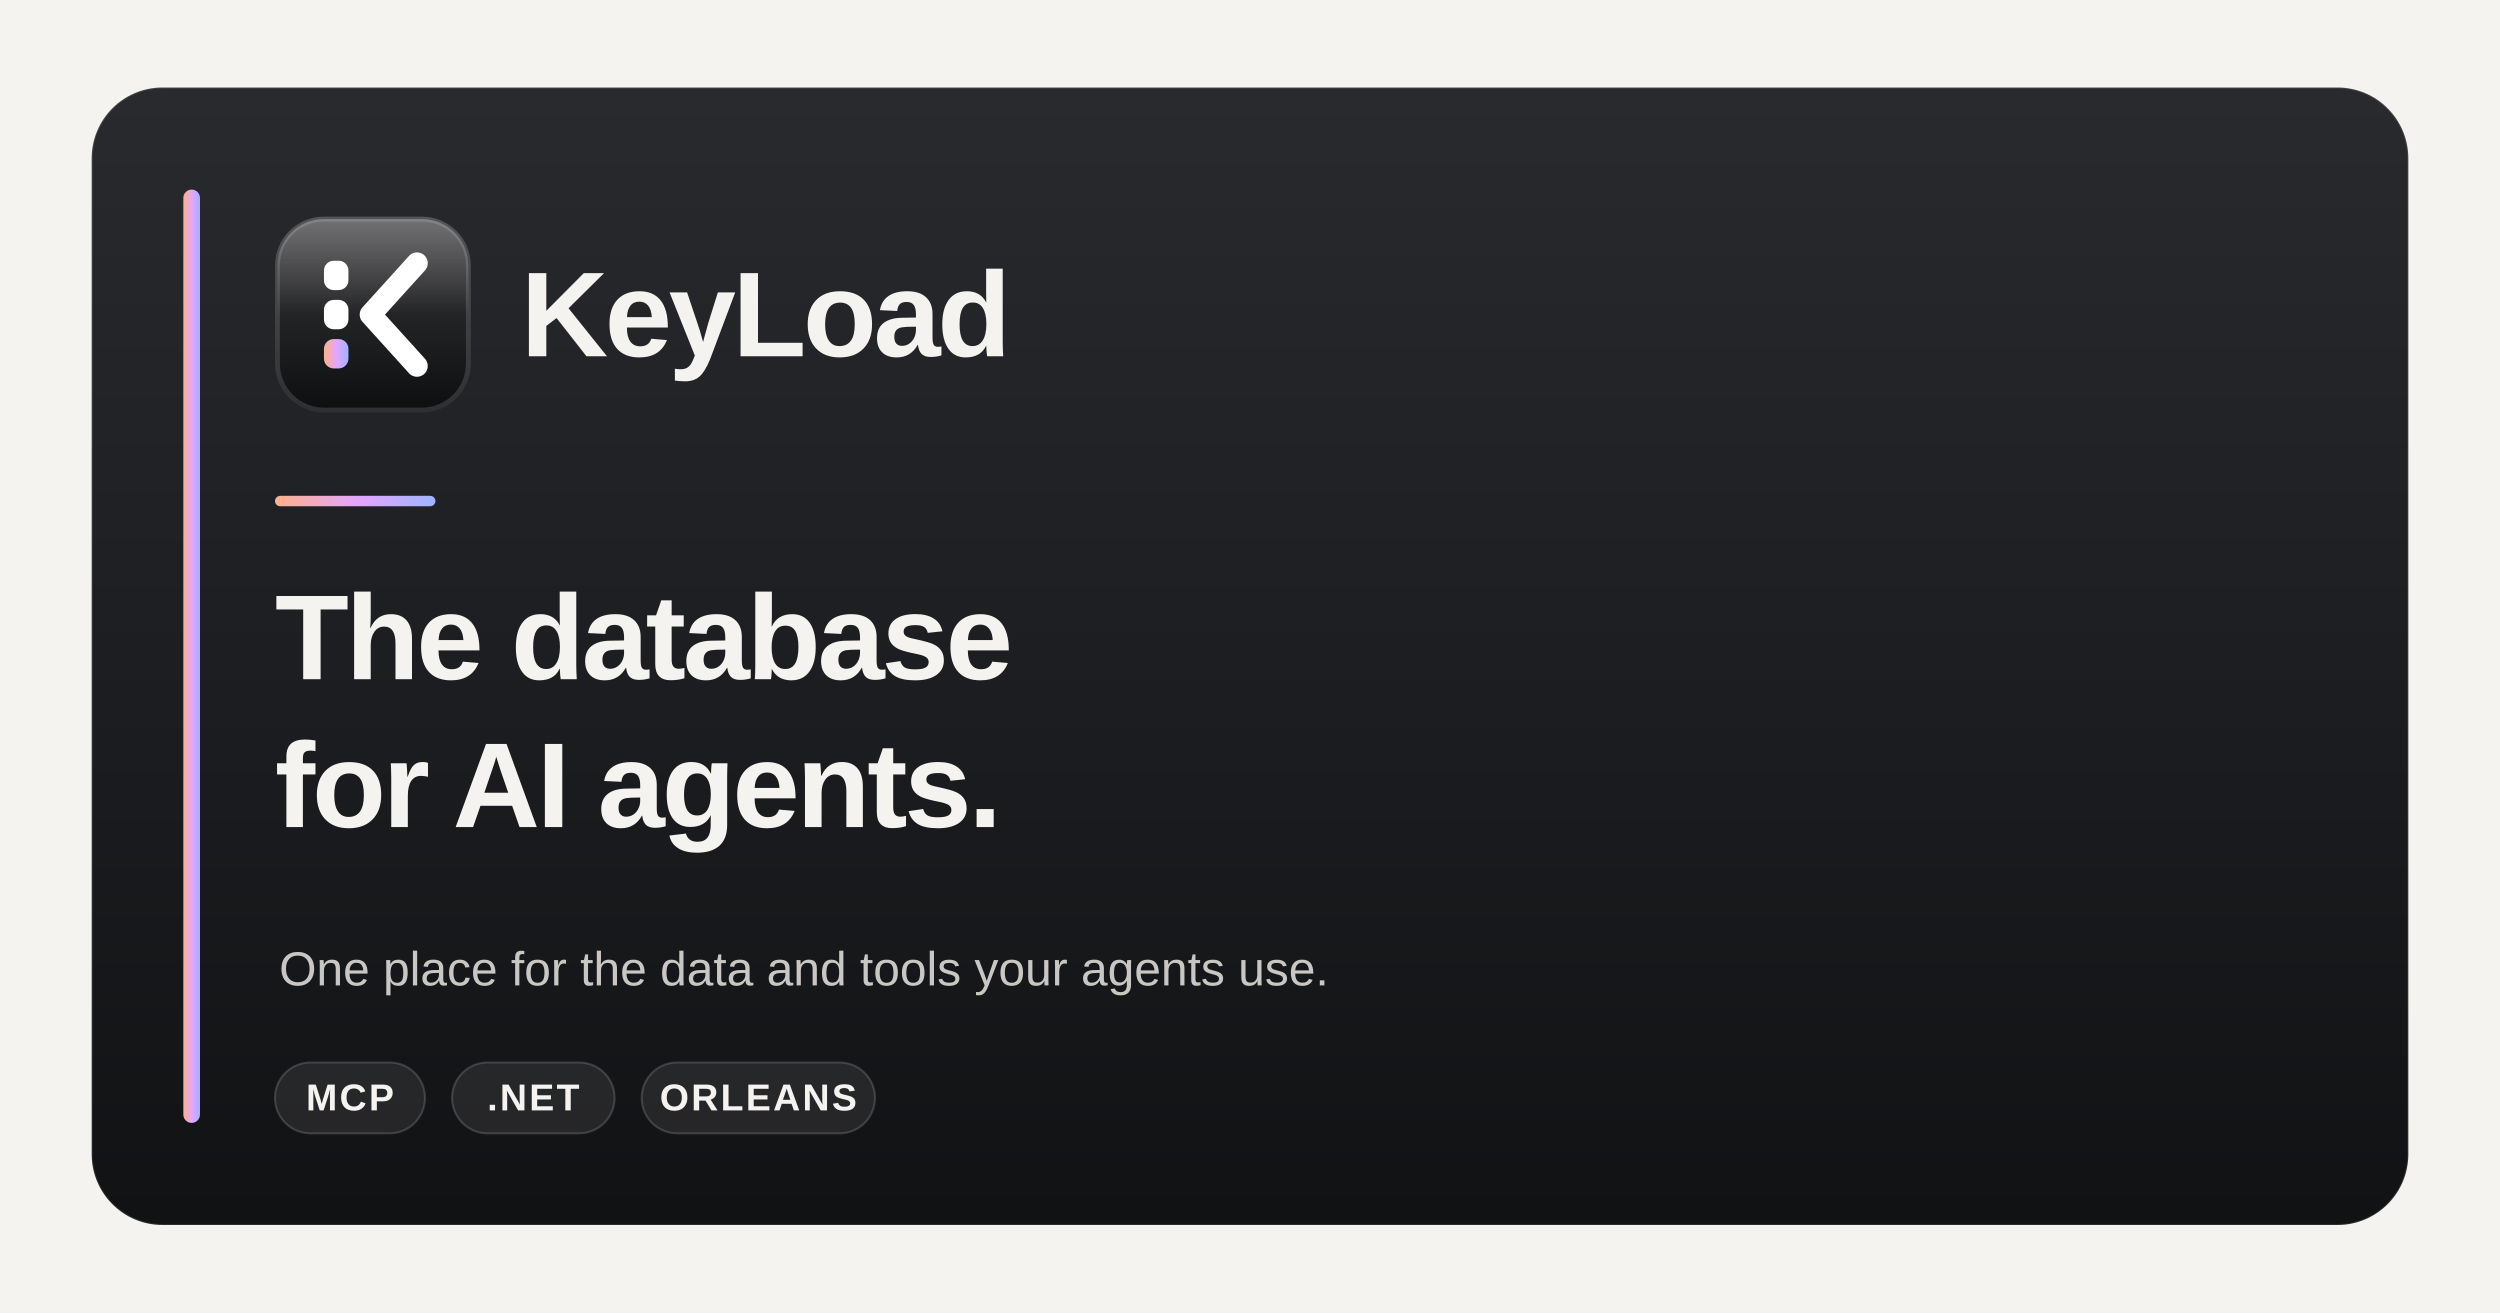
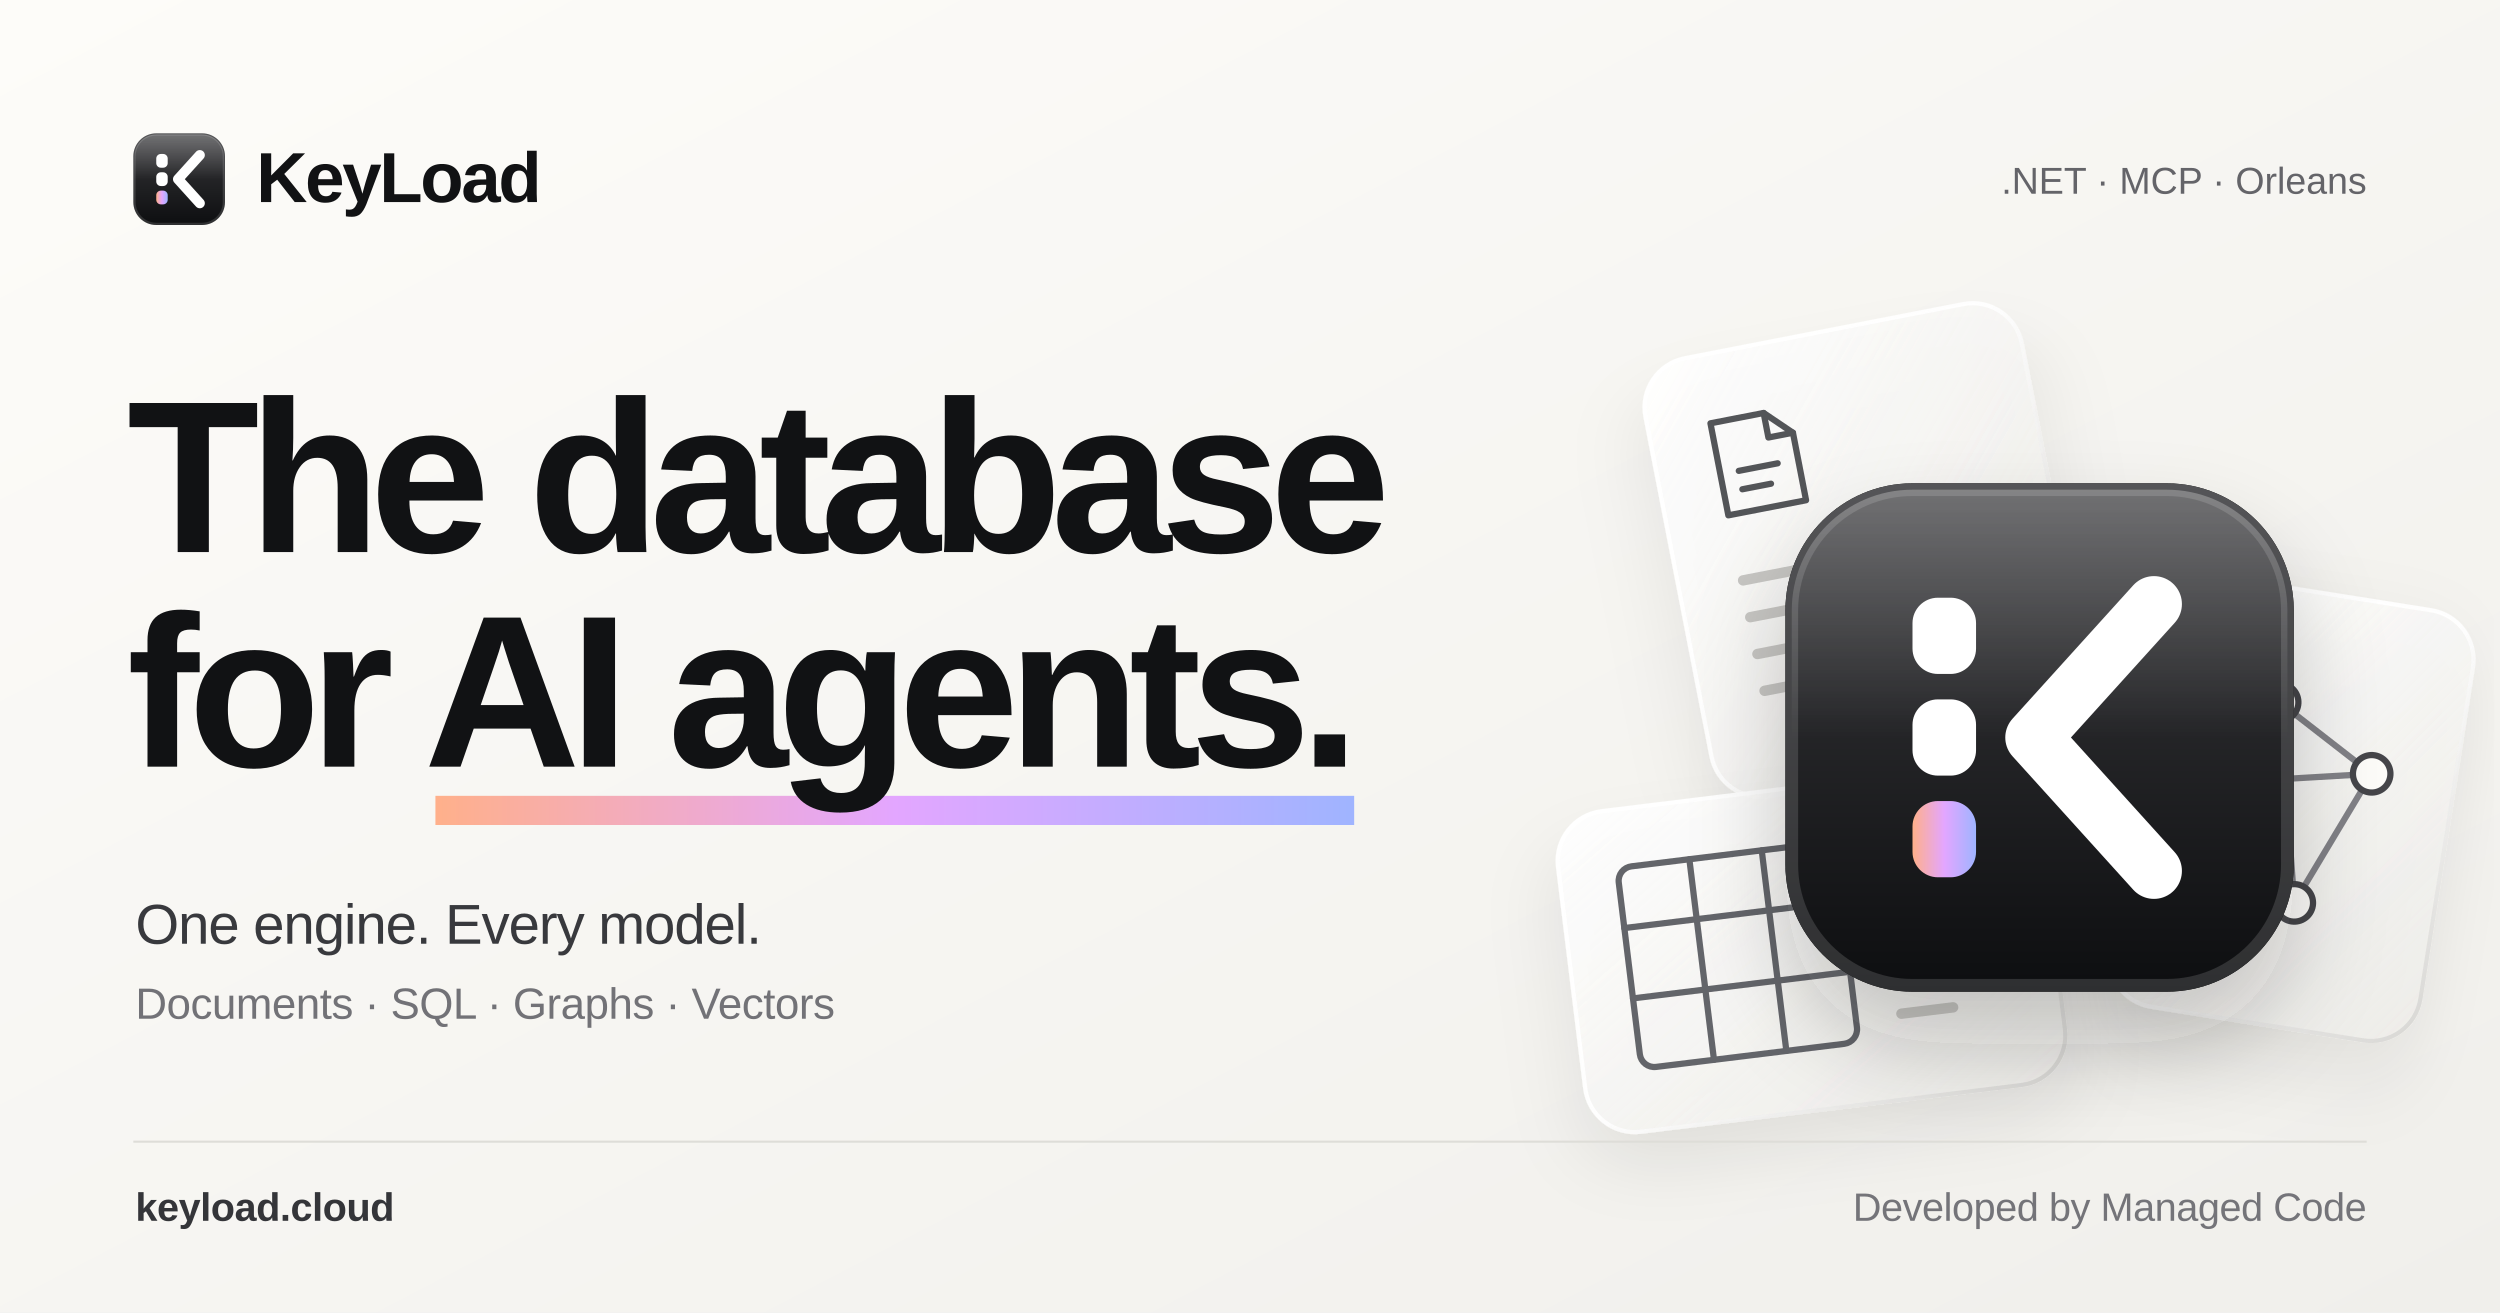
<svg xmlns="http://www.w3.org/2000/svg" width="1200" height="630" viewBox="0 0 1200 630" role="img" aria-labelledby="title description">
  <defs>
-     <linearGradient id="panel" x1="0" y1="0" x2="0" y2="1">
-       <stop offset="0" stop-color="#292a2e" />
-       <stop offset="1" stop-color="#111214" />
+     <linearGradient id="paper" x1="0" y1="0" x2="1" y2="1">
+       <stop offset="0" stop-color="#fdfcf9" />
+       <stop offset="1" stop-color="#f0efeb" />
+     </linearGradient>
+     <linearGradient id="glass" x1="0" y1="0" x2="1" y2="1">
+       <stop offset="0" stop-color="#fff" stop-opacity=".96" />
+       <stop offset="1" stop-color="#eeede9" stop-opacity=".72" />
+     </linearGradient>
+     <linearGradient id="glass-edge" x1="0" y1="0" x2="1" y2="1">
+       <stop offset="0" stop-color="#fff" />
+       <stop offset=".48" stop-color="#fff" stop-opacity=".92" />
+       <stop offset="1" stop-color="#d7d6d3" />
    </linearGradient>
    <linearGradient id="keyload-mark" x1="0" y1="0" x2="0" y2="1">
      <stop offset="0" stop-color="#3a3a3d" />
      <stop offset="1" stop-color="#0d0e10" />
    </linearGradient>
    <linearGradient id="keyload-sheen" x1="0" y1="0" x2="0" y2="1">
      <stop offset="0" stop-color="#fff" stop-opacity=".28" />
      <stop offset=".5" stop-color="#fff" stop-opacity="0" />
    </linearGradient>
    <linearGradient id="keyload-iris" x1="0" y1="0" x2="1" y2="0">
      <stop offset="0" stop-color="#ffb08a" />
      <stop offset=".5" stop-color="#e3a6ff" />
      <stop offset="1" stop-color="#9fb4ff" />
    </linearGradient>
-     <linearGradient id="accent" x1="0" y1="0" x2="1" y2="0">
-       <stop offset="0" stop-color="#ffb08a" />
-       <stop offset=".52" stop-color="#e3a6ff" />
-       <stop offset="1" stop-color="#9fb4ff" />
-     </linearGradient>
+     <filter id="card-shadow" x="-.4" y="-.4" width="1.8" height="2">
+       <feDropShadow dx="0" dy="17" stdDeviation="17" flood-color="#202126" flood-opacity=".09" />
+     </filter>
+     <filter id="mark-shadow" x="-.4" y="-.4" width="1.8" height="2">
+       <feDropShadow dx="0" dy="25" stdDeviation="22" flood-color="#202126" flood-opacity=".22" />
+     </filter>
+     <symbol id="keyload" viewBox="0 0 40 40">
+       <rect width="40" height="40" rx="10" fill="url(#keyload-mark)" />
+       <rect x=".5" y=".5" width="39" height="39" rx="9.5" fill="url(#keyload-sheen)" stroke="#fff" stroke-opacity=".14" />
+       <rect x="10" y="9" width="5" height="6" rx="2" fill="#fff" />
+       <rect x="10" y="17" width="5" height="6" rx="2" fill="#fff" />
+       <rect x="10" y="25" width="5" height="6" rx="2" fill="url(#keyload-iris)" />
+       <path d="M29 9.5 19.5 20 29 30.5" fill="none" stroke="#fff" stroke-width="4.4" stroke-linecap="round" stroke-linejoin="round" />
+     </symbol>
  </defs>
-   <rect width="1200" height="630" fill="#f4f3ef" />
-   <rect x="44" y="42" width="1112" height="546" rx="34" fill="url(#panel)" stroke="#fff" stroke-opacity=".12" />
-   <rect x="88" y="91" width="8" height="448" rx="4" fill="url(#accent)" />
-   <svg x="132" y="104" width="94" height="94" viewBox="0 0 40 40" role="img" aria-label="KeyLoad mark">
-     <rect width="40" height="40" rx="10" fill="url(#keyload-mark)" />
-     <rect x=".5" y=".5" width="39" height="39" rx="9.5" fill="url(#keyload-sheen)" stroke="#fff" stroke-opacity=".14" />
-     <rect x="10" y="9" width="5" height="6" rx="2" fill="#fff" />
-     <rect x="10" y="17" width="5" height="6" rx="2" fill="#fff" />
-     <rect x="10" y="25" width="5" height="6" rx="2" fill="url(#keyload-iris)" />
-     <path d="M29 9.5 19.5 20 29 30.5" fill="none" stroke="#fff" stroke-width="4.4" stroke-linecap="round" stroke-linejoin="round" />
-   </svg>
-   <text x="250" y="171" fill="#f5f3ef" font-family="Arial, Helvetica, sans-serif" font-size="58" font-weight="700" letter-spacing="-1.6">KeyLoad</text>
-   <rect x="132" y="238" width="77" height="5" rx="2.5" fill="url(#accent)" />
-   <text x="132" y="326" fill="#f5f3ef" font-family="Arial, Helvetica, sans-serif" font-size="58" font-weight="700" letter-spacing="-1.5">The database</text>
-   <text x="132" y="397" fill="#f5f3ef" font-family="Arial, Helvetica, sans-serif" font-size="58" font-weight="700" letter-spacing="-1.5">for AI agents.</text>
-   <text x="134" y="473" fill="#c9c7c3" font-family="Arial, Helvetica, sans-serif" font-size="23" font-weight="400">One place for the data and tools your agents use.</text>
-   <g font-family="Arial, Helvetica, sans-serif" font-size="18" font-weight="700" letter-spacing="1.1">
-     <rect x="132" y="510" width="72" height="34" rx="17" fill="#fff" fill-opacity=".08" stroke="#fff" stroke-opacity=".16" />
-     <text x="168" y="533" text-anchor="middle" fill="#f5f3ef">MCP</text>
-     <rect x="217" y="510" width="78" height="34" rx="17" fill="#fff" fill-opacity=".08" stroke="#fff" stroke-opacity=".16" />
-     <text x="256" y="533" text-anchor="middle" fill="#f5f3ef">.NET</text>
-     <rect x="308" y="510" width="112" height="34" rx="17" fill="#fff" fill-opacity=".08" stroke="#fff" stroke-opacity=".16" />
-     <text x="364" y="533" text-anchor="middle" fill="#f5f3ef">ORLEANS</text>
+   <rect width="1200" height="630" fill="url(#paper)" />
+   <g font-family="Arial, Helvetica, sans-serif">
+     <use href="#keyload" x="64" y="64" width="44" height="44" />
+     <text x="123" y="97" fill="#111214" font-size="34" font-weight="700" letter-spacing="-1.1">KeyLoad</text>
+     <text x="1136" y="93" text-anchor="end" fill="#646469" font-size="18" font-weight="500">.NET · MCP · Orleans</text>
+     <rect x="209" y="382" width="441" height="14" fill="url(#keyload-iris)" />
+     <g fill="#111214" font-size="104" font-weight="700" letter-spacing="-5.3">
+       <text x="61" y="265">The database</text>
+       <text x="61" y="368">for AI agents.</text>
+     </g>
+     <text x="65" y="453" fill="#38393d" font-size="27" letter-spacing="-.5">One engine. Every model.</text>
+     <text x="65" y="489" fill="#727277" font-size="21" letter-spacing="-.2">Documents · SQL · Graphs · Vectors</text>
+   </g>
+   <g transform="rotate(-11 896 264)" filter="url(#card-shadow)">
+     <rect x="804" y="157" width="184" height="214" rx="24" fill="url(#glass)" stroke="url(#glass-edge)" stroke-width="2" />
+     <g fill="none" stroke="#535458" stroke-width="3" stroke-linecap="round" stroke-linejoin="round">
+       <path d="M834 190h26l12 12v33h-38z" />
+       <path d="M860 190v12h12M843 215h19M843 224h14" />
+     </g>
+     <g stroke="#c6c5c2" stroke-width="5" stroke-linecap="round">
+       <path d="M835 267h100M835 285h83M835 303h100M835 321h59" />
+     </g>
+   </g>
+   <g transform="rotate(9 1090 383)" filter="url(#card-shadow)">
+     <rect x="1025" y="282" width="151" height="209" rx="24" fill="url(#glass)" stroke="url(#glass-edge)" stroke-width="2" />
+     <g fill="none" stroke="#818186" stroke-width="3">
+       <path d="M1054 382 1087 337 1136 364 1109 431 1054 382M1054 382l82-18M1087 337l22 94" />
+     </g>
+     <g fill="#fdfcf9" stroke="#44454a" stroke-width="3">
+       <circle cx="1087" cy="337" r="9" />
+       <circle cx="1136" cy="364" r="9" />
+       <circle cx="1109" cy="431" r="9" />
+       <circle cx="1054" cy="382" r="9" />
+     </g>
+   </g>
+   <g transform="rotate(-7 866 451)" filter="url(#card-shadow)">
+     <rect x="753" y="378" width="232" height="155" rx="24" fill="url(#glass)" stroke="url(#glass-edge)" stroke-width="2" />
+     <g fill="none" stroke="#64656a" stroke-width="3" stroke-linecap="round" stroke-linejoin="round">
+       <rect x="781" y="406" width="105" height="97" rx="7" />
+       <path d="M781 435h105M781 469h105M816 406v97M851 406v97" />
+     </g>
+     <path d="M908 426h47M908 448h37M908 470h47M908 492h25" fill="none" stroke="#c4c3bf" stroke-width="5" stroke-linecap="round" />
+   </g>
+   <rect x="857" y="232" width="244" height="244" rx="61" fill="#0d0e10" filter="url(#mark-shadow)" />
+   <use href="#keyload" x="857" y="232" width="244" height="244" />
+   <path d="M64 548h1072" stroke="#deddd8" />
+   <g font-family="Arial, Helvetica, sans-serif" font-size="19" letter-spacing="-.2">
+     <text x="65" y="586" fill="#343539" font-weight="700">keyload.cloud</text>
+     <text x="1136" y="586" text-anchor="end" fill="#747479">Developed by Managed Code</text>
  </g>
</svg>
